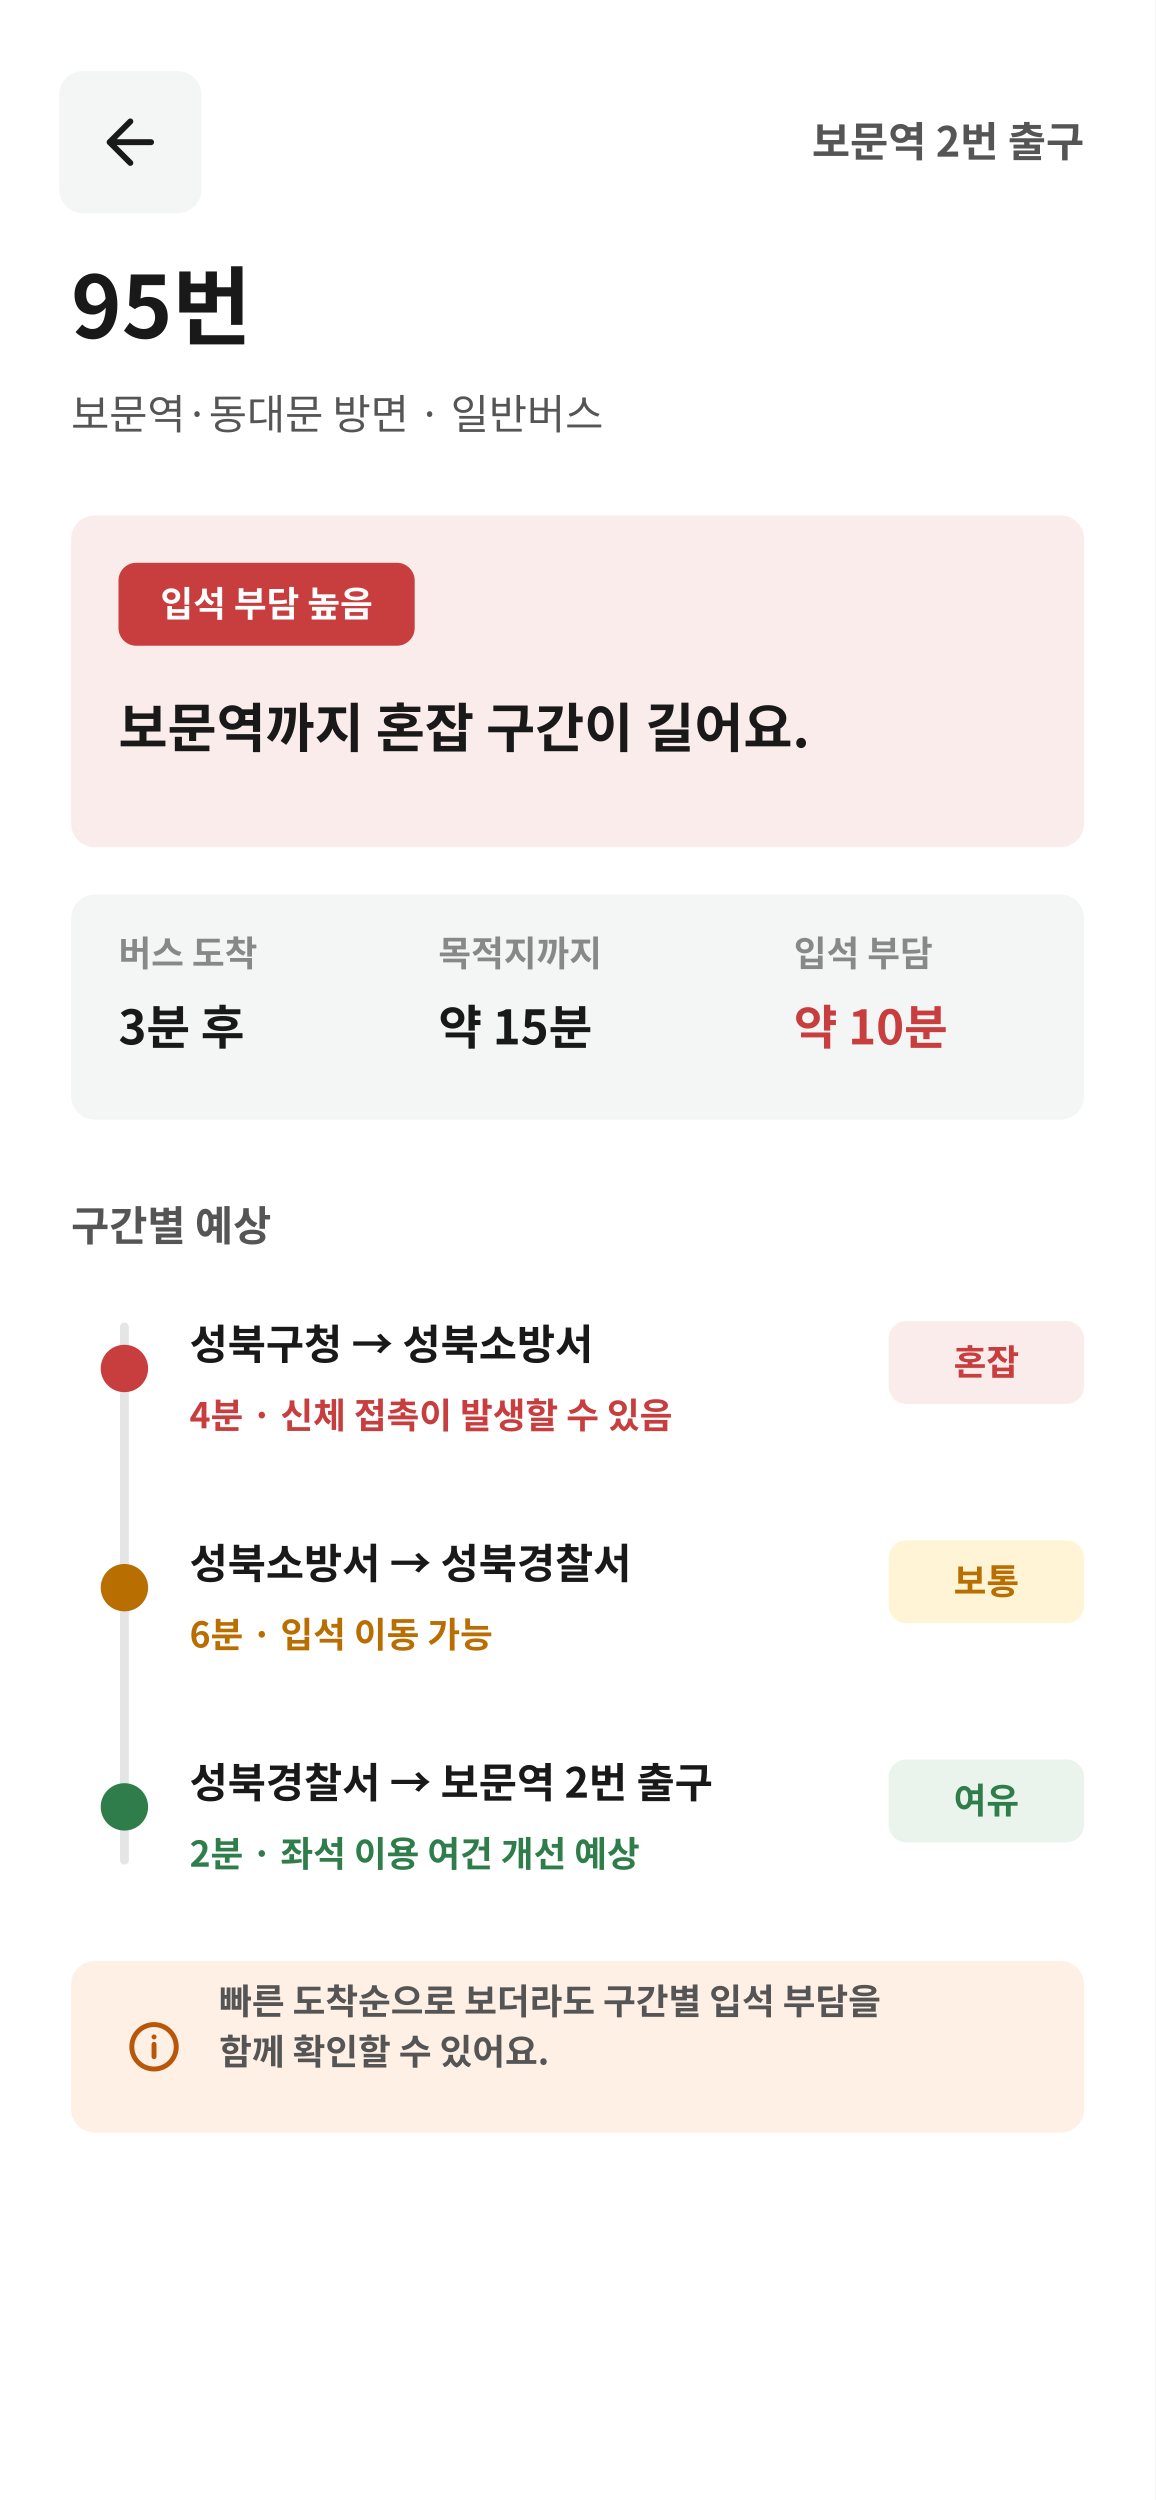
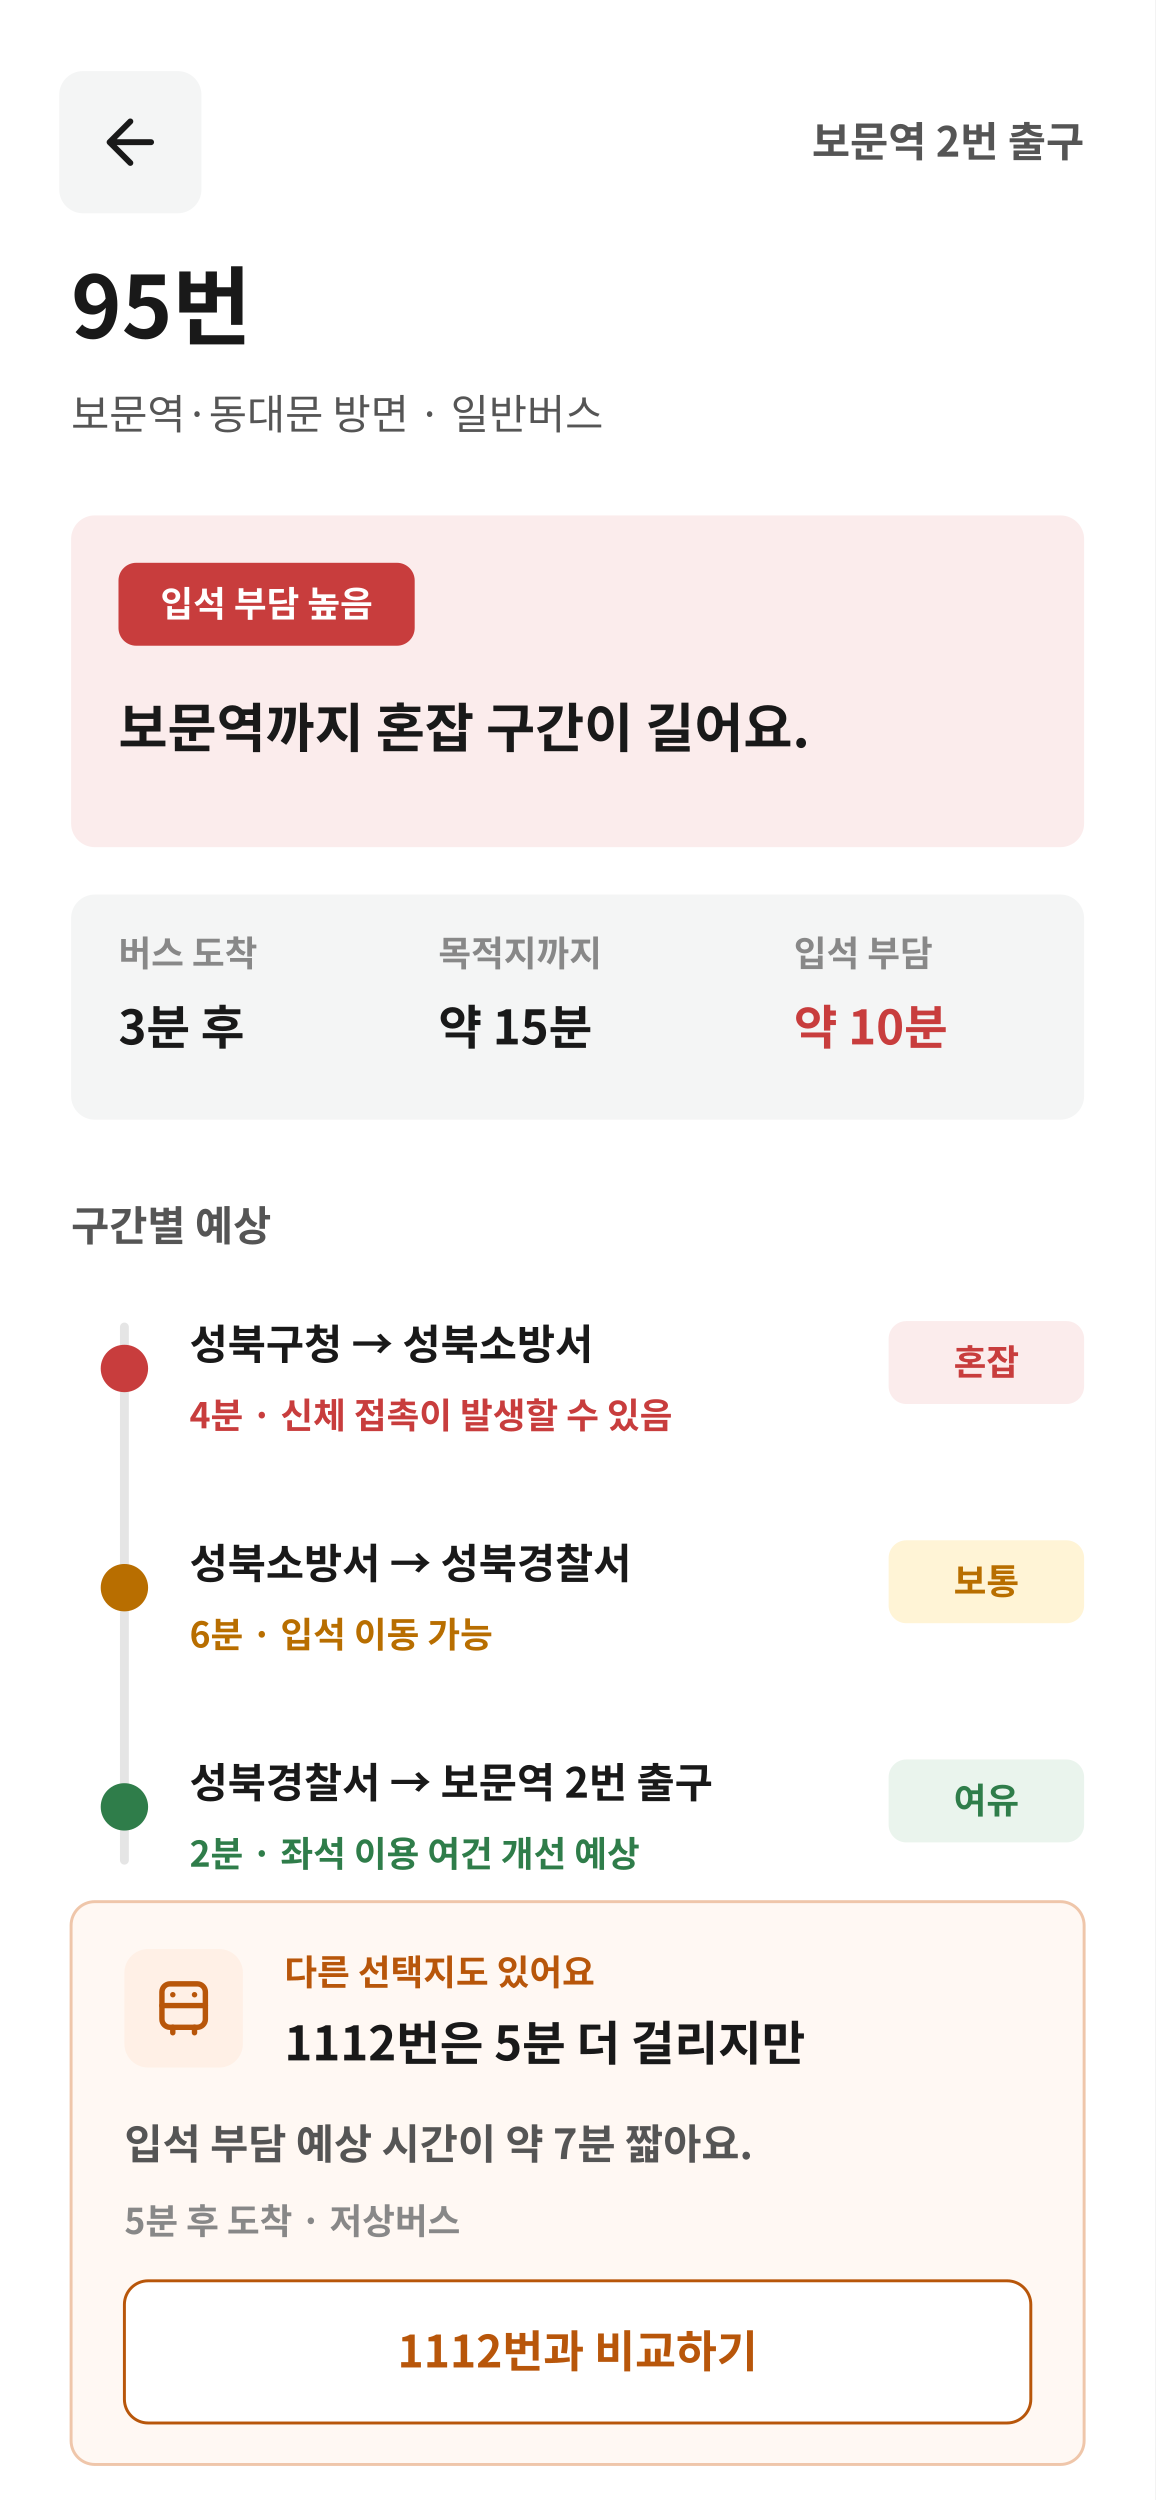
<svg xmlns="http://www.w3.org/2000/svg" width="390" height="844" viewBox="0 0 390 844" role="img" aria-label="빠른 도착 순서에서 확인한 버스의 구간별 혼잡도 화면">
  <rect x="0" y="0" width="390" height="844" rx="0" fill="#FFFFFF" stroke="none" stroke-width="1" />
  <rect x="20" y="24" width="48" height="48" rx="8" fill="#F4F5F5" stroke="none" stroke-width="1" />
  <g transform="translate(32 36) scale(1)">
    <path d="M19 12H5M12 19l-7-7 7-7" fill="none" stroke="#191919" stroke-width="2" stroke-linecap="round" stroke-linejoin="round" />
  </g>
  <text x="366" y="48" font-family="Noto Sans CJK KR, Malgun Gothic, sans-serif" font-size="14" font-weight="700" fill="#555555" text-anchor="end" dominant-baseline="middle" letter-spacing="0">보문역 2번 출구</text>
  <text x="24" y="104" font-family="Noto Sans CJK KR, Malgun Gothic, sans-serif" font-size="29" font-weight="800" fill="#191919" text-anchor="start" dominant-baseline="middle" letter-spacing="0">95번</text>
  <text x="24" y="140" font-family="Noto Sans CJK KR, Malgun Gothic, sans-serif" font-size="14" font-weight="500" fill="#555555" text-anchor="start" dominant-baseline="middle" letter-spacing="0">보문역·동대문 방면 · 일반버스</text>
  <rect x="24" y="174" width="342" height="112" rx="8" fill="#FBECEC" stroke="none" stroke-width="1" />
  <rect x="40" y="190" width="100" height="28" rx="6" fill="#C83D3D" stroke="none" stroke-width="1" />
  <text x="90" y="204" font-family="Noto Sans CJK KR, Malgun Gothic, sans-serif" font-size="12" font-weight="800" fill="#FFFFFF" text-anchor="middle" dominant-baseline="middle" letter-spacing="0">입석 부담 높음</text>
  <text x="40" y="246" font-family="Noto Sans CJK KR, Malgun Gothic, sans-serif" font-size="18" font-weight="800" fill="#191919" text-anchor="start" dominant-baseline="middle" letter-spacing="0">보문역까지 혼잡 구간이 길어요.</text>
  <rect x="24" y="302" width="342" height="76" rx="8" fill="#F4F5F5" stroke="none" stroke-width="1" />
  <text x="40" y="322" font-family="Noto Sans CJK KR, Malgun Gothic, sans-serif" font-size="12" font-weight="600" fill="#888888" text-anchor="start" dominant-baseline="middle" letter-spacing="0">버스 도착</text>
  <text x="40" y="347" font-family="Noto Sans CJK KR, Malgun Gothic, sans-serif" font-size="16" font-weight="800" fill="#191919" text-anchor="start" dominant-baseline="middle" letter-spacing="0">3분 후</text>
  <text x="148" y="322" font-family="Noto Sans CJK KR, Malgun Gothic, sans-serif" font-size="12" font-weight="600" fill="#888888" text-anchor="start" dominant-baseline="middle" letter-spacing="0">목적지까지</text>
  <text x="148" y="347" font-family="Noto Sans CJK KR, Malgun Gothic, sans-serif" font-size="16" font-weight="800" fill="#191919" text-anchor="start" dominant-baseline="middle" letter-spacing="0">약 15분</text>
  <text x="268" y="322" font-family="Noto Sans CJK KR, Malgun Gothic, sans-serif" font-size="12" font-weight="600" fill="#888888" text-anchor="start" dominant-baseline="middle" letter-spacing="0">입석 부담</text>
  <text x="268" y="347" font-family="Noto Sans CJK KR, Malgun Gothic, sans-serif" font-size="16" font-weight="800" fill="#C83D3D" text-anchor="start" dominant-baseline="middle" letter-spacing="0">약 10분</text>
  <text x="24" y="414" font-family="Noto Sans CJK KR, Malgun Gothic, sans-serif" font-size="14" font-weight="700" fill="#555555" text-anchor="start" dominant-baseline="middle" letter-spacing="0">구간별 예상</text>
  <line x1="42" y1="448" x2="42" y2="628" stroke="#E5E5E5" stroke-width="3" stroke-linecap="round" />
  <circle cx="42" cy="462" r="8" fill="#C83D3D" stroke="none" stroke-width="1" />
  <text x="64" y="454" font-family="Noto Sans CJK KR, Malgun Gothic, sans-serif" font-size="14" font-weight="700" fill="#191919" text-anchor="start" dominant-baseline="middle" letter-spacing="0">성북구청 → 성북소방서</text>
  <text x="64" y="478" font-family="Noto Sans CJK KR, Malgun Gothic, sans-serif" font-size="12" font-weight="600" fill="#C83D3D" text-anchor="start" dominant-baseline="middle" letter-spacing="0">4분 · 신체 접촉이 발생할 수 있음</text>
  <rect x="300" y="446" width="66" height="28" rx="6" fill="#FBECEC" stroke="none" stroke-width="1" />
  <text x="333" y="460" font-family="Noto Sans CJK KR, Malgun Gothic, sans-serif" font-size="12" font-weight="800" fill="#C83D3D" text-anchor="middle" dominant-baseline="middle" letter-spacing="0">혼잡</text>
  <circle cx="42" cy="536" r="8" fill="#B86E00" stroke="none" stroke-width="1" />
  <text x="64" y="528" font-family="Noto Sans CJK KR, Malgun Gothic, sans-serif" font-size="14" font-weight="700" fill="#191919" text-anchor="start" dominant-baseline="middle" letter-spacing="0">성북소방서 → 성북경찰서</text>
  <text x="64" y="552" font-family="Noto Sans CJK KR, Malgun Gothic, sans-serif" font-size="12" font-weight="600" fill="#B86E00" text-anchor="start" dominant-baseline="middle" letter-spacing="0">6분 · 입석 이동 가능</text>
  <rect x="300" y="520" width="66" height="28" rx="6" fill="#FFF4D6" stroke="none" stroke-width="1" />
  <text x="333" y="534" font-family="Noto Sans CJK KR, Malgun Gothic, sans-serif" font-size="12" font-weight="800" fill="#B86E00" text-anchor="middle" dominant-baseline="middle" letter-spacing="0">보통</text>
  <circle cx="42" cy="610" r="8" fill="#2F7D4A" stroke="none" stroke-width="1" />
  <text x="64" y="602" font-family="Noto Sans CJK KR, Malgun Gothic, sans-serif" font-size="14" font-weight="700" fill="#191919" text-anchor="start" dominant-baseline="middle" letter-spacing="0">성북경찰서 → 보문역 2번 출구</text>
  <text x="64" y="626" font-family="Noto Sans CJK KR, Malgun Gothic, sans-serif" font-size="12" font-weight="600" fill="#2F7D4A" text-anchor="start" dominant-baseline="middle" letter-spacing="0">2분 · 좌석 이용 여건 개선 예상</text>
  <rect x="300" y="594" width="66" height="28" rx="6" fill="#EAF4ED" stroke="none" stroke-width="1" />
  <text x="333" y="608" font-family="Noto Sans CJK KR, Malgun Gothic, sans-serif" font-size="12" font-weight="800" fill="#2F7D4A" text-anchor="middle" dominant-baseline="middle" letter-spacing="0">여유</text>
-   <rect x="24" y="662" width="342" height="58" rx="8" fill="#FFF0E6" stroke="none" stroke-width="1" />
-   <g transform="translate(42 681) scale(0.8333333)">
-     <circle cx="12" cy="12" r="9" fill="none" stroke="#B8560A" stroke-width="2" stroke-linecap="round" stroke-linejoin="round" />
-     <path d="M12 11v5M12 8h.01" fill="none" stroke="#B8560A" stroke-width="2" stroke-linecap="round" stroke-linejoin="round" />
+   <rect x="24" y="642" width="342" height="190" rx="8" fill="#FFF8F3" stroke="#EFC6AA" stroke-width="1" />
+   <rect x="42" y="658" width="40" height="40" rx="8" fill="#FFF0E6" stroke="none" stroke-width="1" />
+   <g transform="translate(51 667) scale(0.9166667)">
+     <rect x="4" y="3" width="16" height="16" rx="3" fill="none" stroke="#B8560A" stroke-width="2" stroke-linecap="round" stroke-linejoin="round" />
+     <path d="M4 11h16M8 19v2M16 19v2M8 7h.01M16 7h.01" fill="none" stroke="#B8560A" stroke-width="2" stroke-linecap="round" stroke-linejoin="round" />
  </g>
-   <text x="74" y="680" font-family="Noto Sans CJK KR, Malgun Gothic, sans-serif" font-size="12" font-weight="600" fill="#555555" text-anchor="start" letter-spacing="0">
-     <tspan x="74" dy="0">빠른 도착순으로 보더라도 구간별 입석 부담을</tspan>
-     <tspan x="74" dy="17">함께 확인할 수 있어요.</tspan>
-   </text>
+   <text x="96" y="666" font-family="Noto Sans CJK KR, Malgun Gothic, sans-serif" font-size="12" font-weight="800" fill="#B8560A" text-anchor="start" dominant-baseline="middle" letter-spacing="0">다른 선택지도 있어요</text>
+   <text x="96" y="690" font-family="Noto Sans CJK KR, Malgun Gothic, sans-serif" font-size="16" font-weight="800" fill="#191919" text-anchor="start" dominant-baseline="middle" letter-spacing="0">1112번은 5분 더 걸리지만</text>
+   <text x="42" y="724" font-family="Noto Sans CJK KR, Malgun Gothic, sans-serif" font-size="14" font-weight="700" fill="#555555" text-anchor="start" dominant-baseline="middle" letter-spacing="0">입석 부담 예상 시간이 약 7분 짧아요.</text>
+   <text x="42" y="750" font-family="Noto Sans CJK KR, Malgun Gothic, sans-serif" font-size="12" font-weight="600" fill="#888888" text-anchor="start" dominant-baseline="middle" letter-spacing="0">5분 후 도착 · 저상버스</text>
+   <rect x="42" y="770" width="306" height="48" rx="8" fill="#FFFFFF" stroke="#B8560A" stroke-width="1" />
+   <text x="195" y="794" font-family="Noto Sans CJK KR, Malgun Gothic, sans-serif" font-size="15" font-weight="800" fill="#B8560A" text-anchor="middle" dominant-baseline="middle" letter-spacing="0">1112번과 비교하기</text>
</svg>
